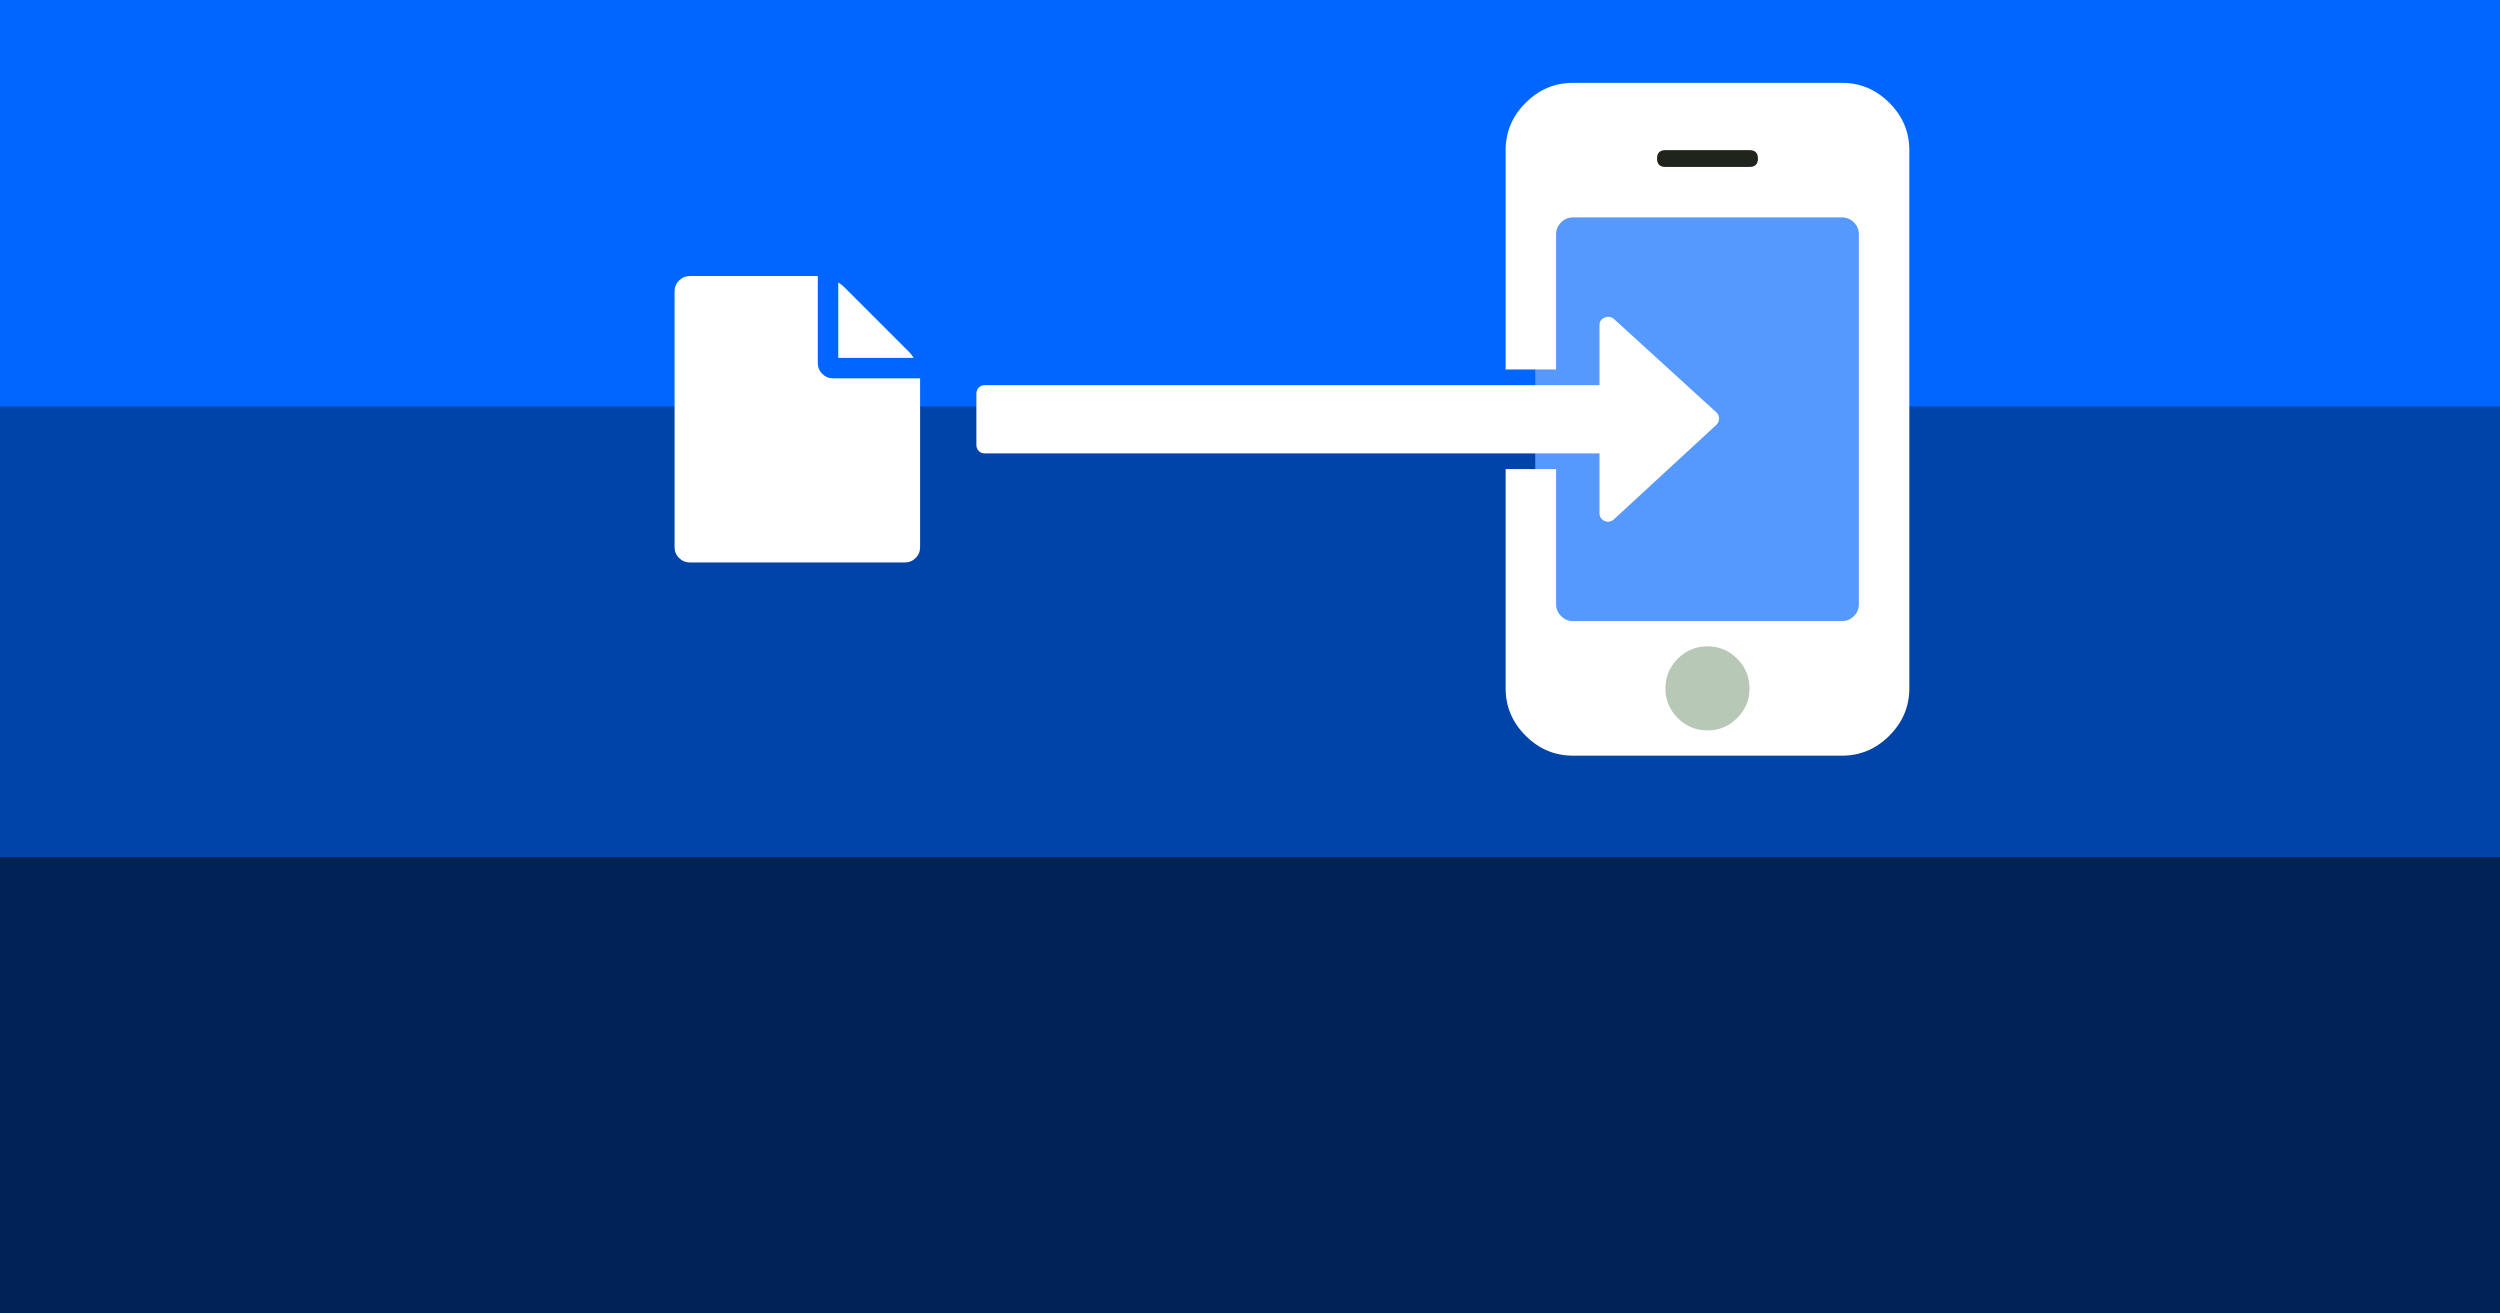
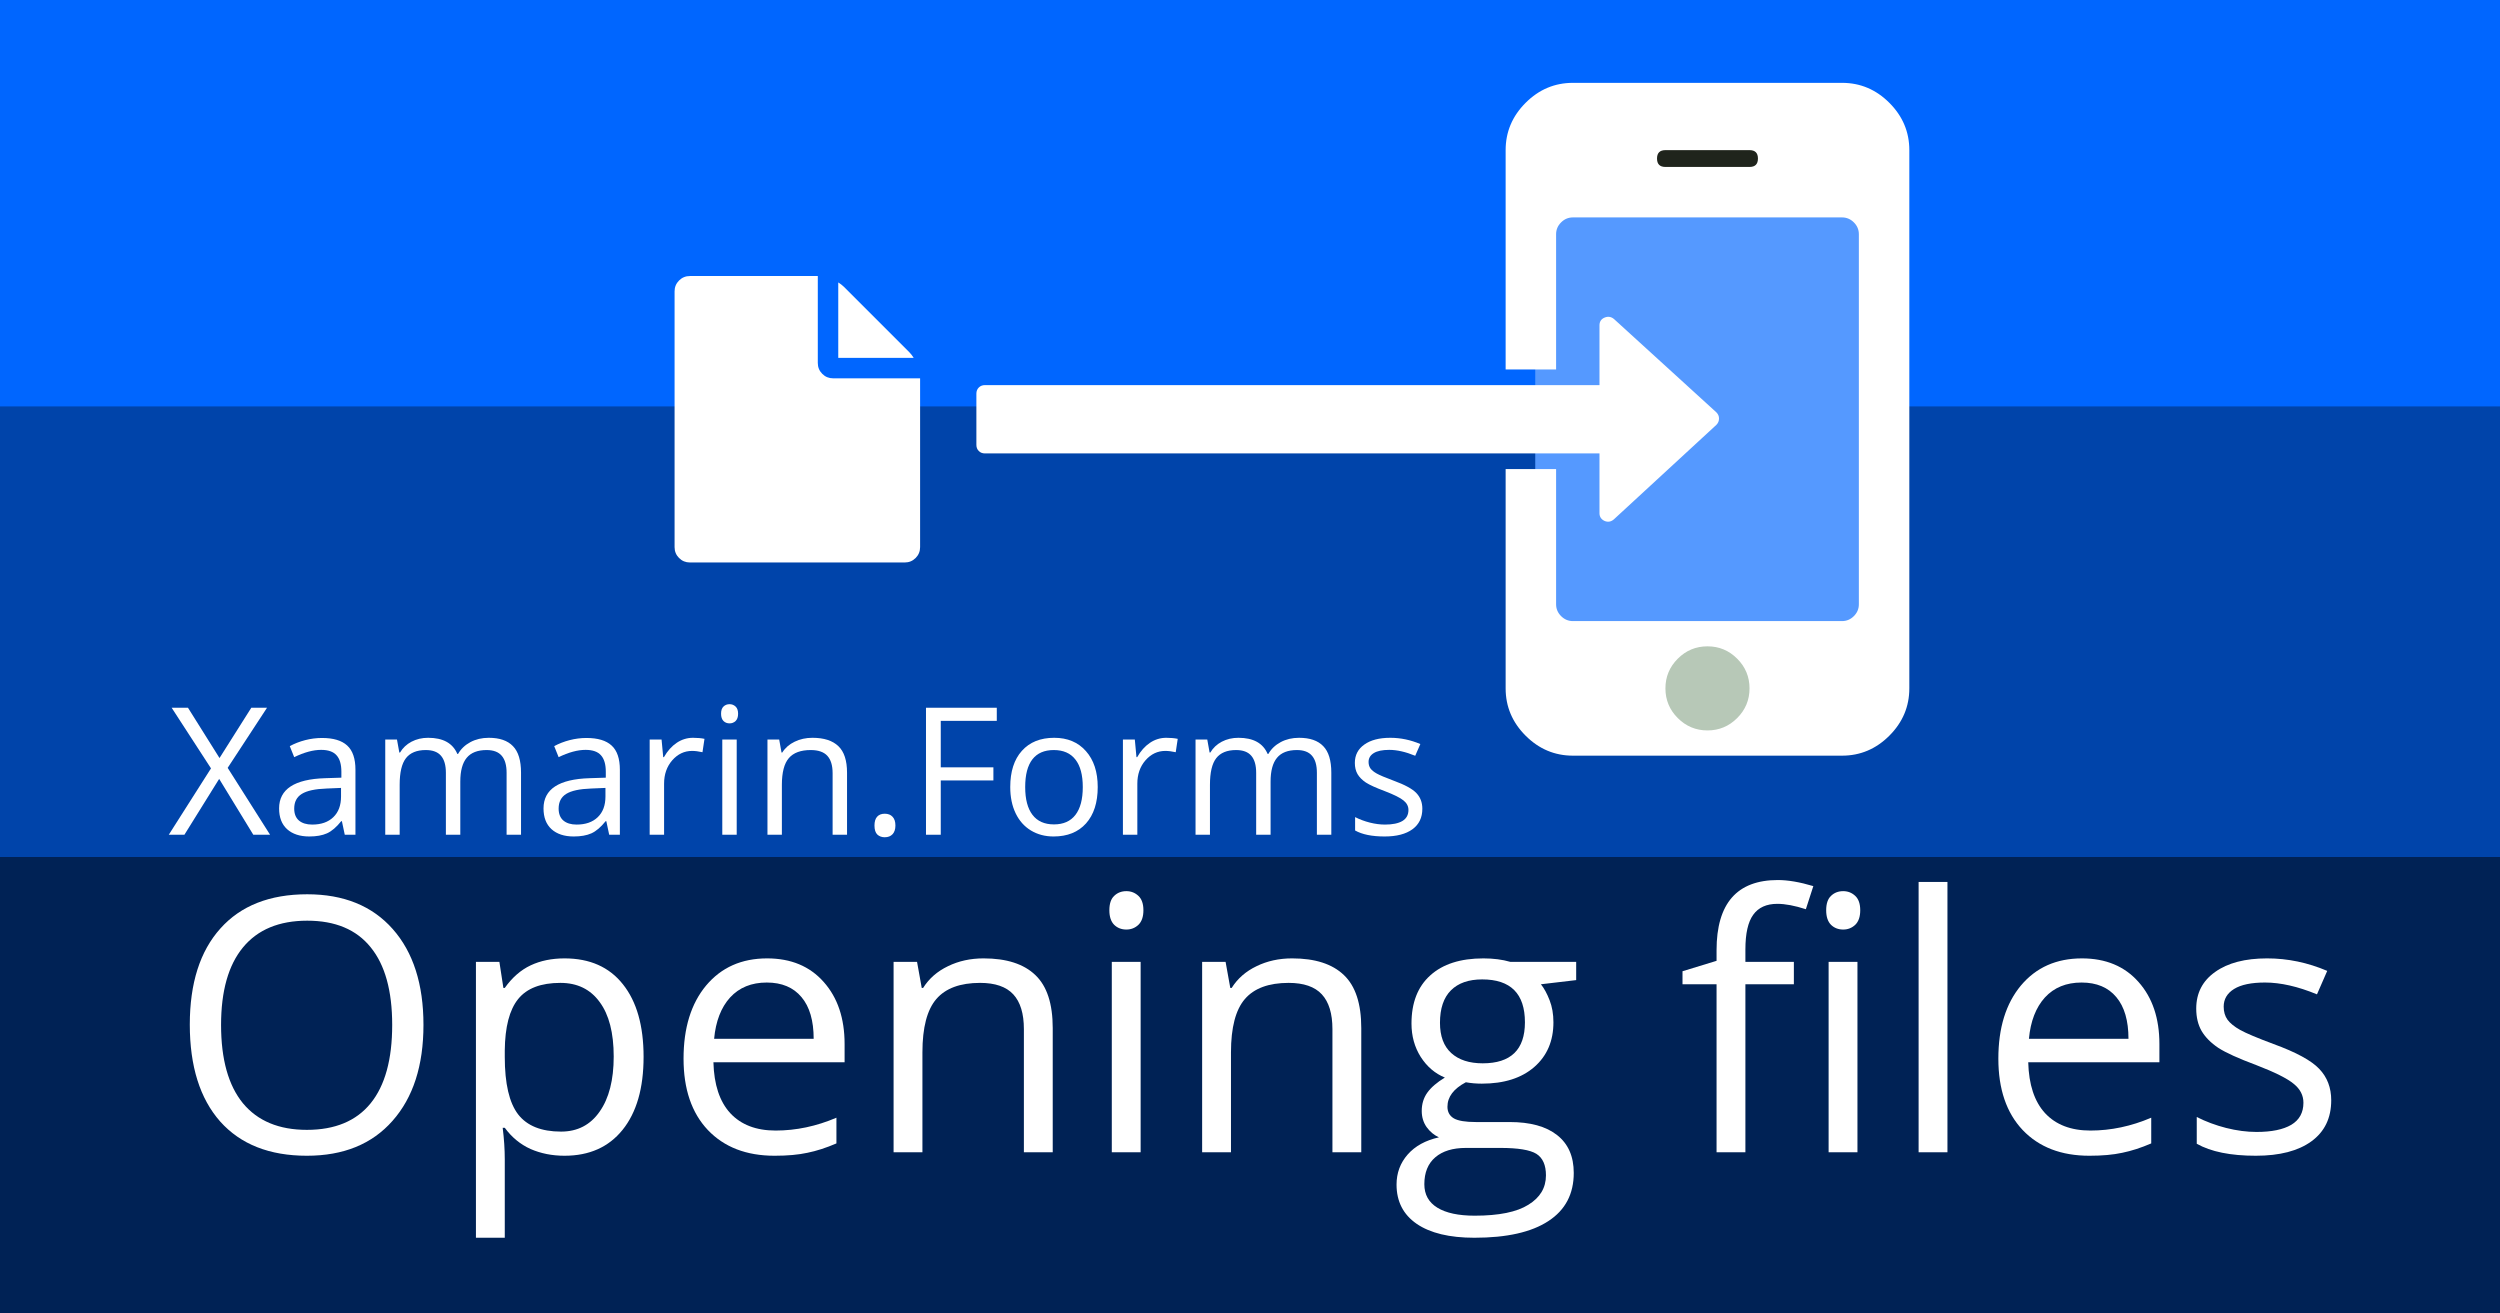
<svg xmlns="http://www.w3.org/2000/svg" width="1200" height="630" viewBox="0 0 1200 630" id="svg2" version="1.1">
  <defs id="defs4" />
  <g id="layer1" transform="translate(0,-422.3623)" style="display:inline">
    <rect y="-65.908" x="-1106.362" height="1287.816" width="272.66" id="rect3348" style="fill:#002255" transform="matrix(0,-1,1,0,0,0)" />
    <rect style="fill:#0044aa" id="rect3350" width="227.215" height="1287.816" x="-833.721" y="-65.908" transform="matrix(0,-1,1,0,0,0)" />
    <rect y="-65.908" x="-617.438" height="1287.816" width="243.416" id="rect3352" style="fill:#0066ff" transform="matrix(0,-1,1,0,0,0)" />
  </g>
  <g id="layer2" style="display:inline" />
  <g id="layer3" style="display:inline" />
  <g id="layer4" style="display:inline">
    <g id="g3531" transform="translate(68.68656,0)">
      <g id="g4240" transform="translate(-75.84961,0)">
        <g style="display:inline" id="g3387" transform="matrix(0.7508286,0,0,0.7508286,186.6425,-35.26884)">
          <rect y="164.992" x="742.432" height="300.015" width="220.213" id="rect3355" style="fill:#5599ff" />
          <rect y="128.964" x="787.919" height="27.274" width="140.411" id="rect3357" style="fill:#1f241c" />
          <rect y="458.274" x="793.98" height="63.64" width="120.208" id="rect3359" style="fill:#b7c8b7" />
          <path style="fill:#ffffff" d="m 653.975,99.938 c -11.649,0 -21.729,4.257 -30.242,12.77 -8.513,8.513 -12.77,18.593 -12.77,30.242 l 0,140.229 32.26,0 0,-86.463 c 0,-2.912 1.063,-5.432 3.191,-7.561 2.128,-2.128 4.648,-3.191 7.561,-3.191 l 172.051,0 c 2.912,0 5.432,1.063 7.561,3.191 2.128,2.128 3.191,4.648 3.191,7.561 l 0,236.57 c 0,2.912 -1.063,5.432 -3.191,7.561 -2.128,2.128 -4.648,3.191 -7.561,3.191 l -172.051,0 c -2.912,0 -5.432,-1.063 -7.561,-3.191 -2.128,-2.128 -3.191,-4.648 -3.191,-7.561 l 0,-86.439 -32.26,0 0,140.205 c 0,11.649 4.257,21.729 12.77,30.242 8.513,8.513 18.593,12.77 30.242,12.77 l 172.051,0 c 11.649,0 21.729,-4.257 30.242,-12.77 8.513,-8.513 12.77,-18.593 12.77,-30.242 l 0,-344.102 c 0,-11.649 -4.257,-21.729 -12.77,-30.242 -8.513,-8.513 -18.593,-12.77 -30.242,-12.77 z m 59.143,43.012 53.766,0 c 3.584,0 5.377,1.793 5.377,5.377 0,3.584 -1.793,5.377 -5.377,5.377 l -53.766,0 c -3.584,0 -5.377,-1.793 -5.377,-5.377 0,-3.584 1.793,-5.377 5.377,-5.377 z M 740,460.168 c 7.393,0 13.722,2.632 18.986,7.896 5.265,5.265 7.896,11.594 7.896,18.986 0,7.393 -2.632,13.72 -7.896,18.984 -5.265,5.265 -11.594,7.898 -18.986,7.898 -7.393,0 -13.722,-2.634 -18.986,-7.898 -5.265,-5.265 -7.896,-11.592 -7.896,-18.984 0,-7.393 2.632,-13.722 7.896,-18.986 5.265,-5.265 11.594,-7.896 18.986,-7.896 z" id="path3360" transform="translate(112.5381,-2.7550931e-5)" />
        </g>
        <path style="display:inline;fill:#ffffff" d="m 832.295,200.867 c 0,1.195 -0.427,2.22 -1.281,3.074 l -49.182,45.339 c -1.366,1.195 -2.86,1.452 -4.483,0.768 -1.622,-0.768 -2.433,-2.007 -2.433,-3.714 l 0,-28.689 -294.99,0 c -1.195,0 -2.177,-0.384 -2.946,-1.153 -0.768,-0.768 -1.153,-1.75 -1.153,-2.946 l 0,-24.591 c 0,-1.195 0.384,-2.177 1.153,-2.946 0.768,-0.768 1.75,-1.153 2.946,-1.153 l 294.99,0 0,-28.689 c 0,-1.793 0.811,-3.031 2.433,-3.714 1.622,-0.683 3.117,-0.47 4.483,0.64 l 49.182,44.827 c 0.854,0.854 1.281,1.836 1.281,2.946 z" id="path3363" />
        <path style="fill:#ffffff" d="m 409.528,171.779 0,-36.215 q 1.688,1.074 2.762,2.148 l 31.305,31.305 q 1.074,1.074 2.148,2.762 l -36.215,0 z m -9.821,2.455 q 0,3.069 2.148,5.217 2.148,2.148 5.217,2.148 l 41.739,0 0,81.024 q 0,3.069 -2.148,5.217 -2.148,2.148 -5.217,2.148 l -103.121,0 q -3.069,0 -5.217,-2.148 -2.148,-2.148 -2.148,-5.217 l 0,-122.763 q 0,-3.069 2.148,-5.217 2.148,-2.148 5.217,-2.148 l 61.382,0 0,41.739 z" id="path3425" />
-         <flowRoot style="font-style:normal;font-weight:normal;font-size:37.952px;line-height:125%;font-family:sans-serif;letter-spacing:0px;word-spacing:0px;fill:#000000;fill-opacity:1;stroke:none;stroke-width:1px;stroke-linecap:butt;stroke-linejoin:miter;stroke-opacity:1" id="flowRoot3493" xml:space="preserve">
-           <flowRegion id="flowRegion3495">
-             <rect y="333.651" x="87.842" height="330.088" width="1147.257" id="rect3497" />
-           </flowRegion>
-           <flowPara style="font-style:normal;font-variant:normal;font-weight:normal;font-stretch:normal;font-size:85.393px;line-height:100%;font-family:'Open Sans';-inkscape-font-specification:'Open Sans';fill:#ffffff" id="flowPara3499">Xamarin.Forms</flowPara>
-           <flowPara id="flowPara3503" style="font-style:normal;font-variant:normal;font-weight:normal;font-stretch:normal;font-size:170.786px;line-height:100%;font-family:'Open Sans';-inkscape-font-specification:'Open Sans';fill:#ffffff">Opening files</flowPara>
-           <flowPara style="font-style:normal;font-variant:normal;font-weight:normal;font-stretch:normal;font-size:170.786px;line-height:137%;font-family:'Open Sans';-inkscape-font-specification:'Open Sans';fill:#ffffff" id="flowPara3501" />
-         </flowRoot>
+         <g style="font-style:normal;font-weight:normal;font-size:37.952px;line-height:125%;font-family:sans-serif;letter-spacing:0px;word-spacing:0px;fill:#000000;fill-opacity:1;stroke:none;stroke-width:1px;stroke-linecap:butt;stroke-linejoin:miter;stroke-opacity:1" id="flowRoot3493">
+           <path d="m 136.793,400.675 -8.047,0 -16.386,-26.81 -16.678,26.81 -7.505,0 20.264,-31.856 -18.888,-29.104 7.839,0 15.136,24.142 15.261,-24.142 7.547,0 -18.888,28.853 20.348,32.106 z" style="font-style:normal;font-variant:normal;font-weight:normal;font-stretch:normal;font-size:85.393px;line-height:100%;font-family:'Open Sans';-inkscape-font-specification:'Open Sans';fill:#ffffff" id="path4181" />
+           <path d="m 172.651,400.675 -1.376,-6.505 -0.334,0 q -3.419,4.295 -6.838,5.837 -3.377,1.501 -8.464,1.501 -6.796,0 -10.674,-3.502 -3.836,-3.502 -3.836,-9.965 0,-13.843 22.14,-14.51 l 7.755,-0.25 0,-2.835 q 0,-5.379 -2.335,-7.922 -2.293,-2.585 -7.38,-2.585 -5.712,0 -12.926,3.502 l -2.126,-5.295 q 3.377,-1.835 7.38,-2.877 4.045,-1.042 8.089,-1.042 8.172,0 12.092,3.628 3.961,3.628 3.961,11.633 l 0,31.188 -5.129,0 z m -15.636,-4.878 q 6.463,0 10.132,-3.544 3.711,-3.544 3.711,-9.924 l 0,-4.128 -6.921,0.292 q -8.256,0.292 -11.925,2.585 -3.628,2.252 -3.628,7.047 0,3.753 2.252,5.712 2.293,1.96 6.379,1.96 z" style="font-style:normal;font-variant:normal;font-weight:normal;font-stretch:normal;font-size:85.393px;line-height:100%;font-family:'Open Sans';-inkscape-font-specification:'Open Sans';fill:#ffffff" id="path4183" />
+           <path d="m 250.33,400.675 0,-29.729 q 0,-5.462 -2.335,-8.172 -2.335,-2.752 -7.255,-2.752 -6.463,0 -9.548,3.711 -3.085,3.711 -3.085,11.425 l 0,25.518 -6.921,0 0,-29.729 q 0,-5.462 -2.335,-8.172 -2.335,-2.752 -7.297,-2.752 -6.505,0 -9.548,3.919 -3.002,3.878 -3.002,12.759 l 0,23.975 -6.921,0 0,-45.699 5.629,0 1.126,6.254 0.334,0 q 1.96,-3.336 5.504,-5.212 3.586,-1.876 8.006,-1.876 10.716,0 14.01,7.755 l 0.334,0 q 2.043,-3.586 5.921,-5.671 3.878,-2.085 8.84,-2.085 7.755,0 11.591,4.003 3.878,3.961 3.878,12.717 l 0,29.812 -6.921,0 z" style="font-style:normal;font-variant:normal;font-weight:normal;font-stretch:normal;font-size:85.393px;line-height:100%;font-family:'Open Sans';-inkscape-font-specification:'Open Sans';fill:#ffffff" id="path4185" />
+           <path d="m 299.573,400.675 -1.376,-6.505 -0.334,0 q -3.419,4.295 -6.838,5.837 -3.377,1.501 -8.464,1.501 -6.796,0 -10.674,-3.502 -3.836,-3.502 -3.836,-9.965 0,-13.843 22.14,-14.51 l 7.755,-0.25 0,-2.835 q 0,-5.379 -2.335,-7.922 -2.293,-2.585 -7.38,-2.585 -5.712,0 -12.926,3.502 l -2.126,-5.295 q 3.377,-1.835 7.38,-2.877 4.044,-1.042 8.089,-1.042 8.172,0 12.092,3.628 3.961,3.628 3.961,11.633 l 0,31.188 -5.129,0 z m -15.636,-4.878 q 6.463,0 10.132,-3.544 3.711,-3.544 3.711,-9.924 l 0,-4.128 -6.921,0.292 q -8.256,0.292 -11.925,2.585 -3.628,2.252 -3.628,7.047 0,3.753 2.252,5.712 2.293,1.96 6.379,1.96 z" style="font-style:normal;font-variant:normal;font-weight:normal;font-stretch:normal;font-size:85.393px;line-height:100%;font-family:'Open Sans';-inkscape-font-specification:'Open Sans';fill:#ffffff" id="path4187" />
+           <path d="m 339.851,354.142 q 3.044,0 5.462,0.5 l -0.959,6.421 q -2.835,-0.625 -5.003,-0.625 -5.546,0 -9.507,4.503 -3.919,4.503 -3.919,11.216 l 0,24.517 -6.921,0 0,-45.699 5.712,0 0.792,8.464 0.334,0 q 2.543,-4.461 6.129,-6.88 3.586,-2.418 7.88,-2.418 z" style="font-style:normal;font-variant:normal;font-weight:normal;font-stretch:normal;font-size:85.393px;line-height:100%;font-family:'Open Sans';-inkscape-font-specification:'Open Sans';fill:#ffffff" id="path4189" />
+           <path d="m 360.782,400.675 -6.921,0 0,-45.699 6.921,0 0,45.699 z m -7.505,-58.082 q 0,-2.377 1.167,-3.461 1.167,-1.126 2.919,-1.126 1.668,0 2.877,1.126 1.209,1.126 1.209,3.461 0,2.335 -1.209,3.502 -1.209,1.126 -2.877,1.126 -1.751,0 -2.919,-1.126 -1.167,-1.167 -1.167,-3.502 z" style="font-style:normal;font-variant:normal;font-weight:normal;font-stretch:normal;font-size:85.393px;line-height:100%;font-family:'Open Sans';-inkscape-font-specification:'Open Sans';fill:#ffffff" id="path4191" />
+           <path d="m 406.815,400.675 0,-29.562 q 0,-5.587 -2.543,-8.339 -2.543,-2.752 -7.964,-2.752 -7.172,0 -10.507,3.878 -3.336,3.878 -3.336,12.801 l 0,23.975 -6.921,0 0,-45.699 5.629,0 1.126,6.254 0.334,0 q 2.126,-3.377 5.963,-5.212 3.836,-1.876 8.548,-1.876 8.256,0 12.425,4.003 4.17,3.961 4.17,12.717 l 0,29.812 -6.921,0 z" style="font-style:normal;font-variant:normal;font-weight:normal;font-stretch:normal;font-size:85.393px;line-height:100%;font-family:'Open Sans';-inkscape-font-specification:'Open Sans';fill:#ffffff" id="path4193" />
+           <path d="m 426.912,396.255 q 0,-2.794 1.251,-4.211 1.293,-1.459 3.669,-1.459 2.418,0 3.753,1.459 1.376,1.418 1.376,4.211 0,2.71 -1.376,4.17 -1.376,1.459 -3.753,1.459 -2.126,0 -3.544,-1.293 -1.376,-1.334 -1.376,-4.336 z" style="font-style:normal;font-variant:normal;font-weight:normal;font-stretch:normal;font-size:85.393px;line-height:100%;font-family:'Open Sans';-inkscape-font-specification:'Open Sans';fill:#ffffff" id="path4195" />
+           <path d="m 458.726,400.675 -7.088,0 0,-60.959 33.982,0 0,6.296 -26.894,0 0,22.307 25.268,0 0,6.296 -25.268,0 0,26.06 z" style="font-style:normal;font-variant:normal;font-weight:normal;font-stretch:normal;font-size:85.393px;line-height:100%;font-family:'Open Sans';-inkscape-font-specification:'Open Sans';fill:#ffffff" id="path4197" />
+           <path d="m 534.07,377.784 q 0,11.174 -5.629,17.471 -5.629,6.254 -15.553,6.254 -6.129,0 -10.883,-2.877 -4.753,-2.877 -7.338,-8.256 -2.585,-5.379 -2.585,-12.592 0,-11.174 5.587,-17.387 5.587,-6.254 15.511,-6.254 9.59,0 15.219,6.379 5.671,6.379 5.671,17.262 z m -34.816,0 q 0,8.756 3.502,13.343 3.502,4.587 10.299,4.587 6.796,0 10.299,-4.545 3.544,-4.587 3.544,-13.384 0,-8.714 -3.544,-13.218 -3.502,-4.545 -10.382,-4.545 -6.796,0 -10.257,4.461 -3.461,4.461 -3.461,13.301 z" style="font-style:normal;font-variant:normal;font-weight:normal;font-stretch:normal;font-size:85.393px;line-height:100%;font-family:'Open Sans';-inkscape-font-specification:'Open Sans';fill:#ffffff" id="path4199" />
+           <path d="m 567.01,354.142 q 3.044,0 5.462,0.5 l -0.959,6.421 q -2.835,-0.625 -5.003,-0.625 -5.546,0 -9.507,4.503 -3.919,4.503 -3.919,11.216 l 0,24.517 -6.921,0 0,-45.699 5.712,0 0.792,8.464 0.334,0 q 2.543,-4.461 6.129,-6.88 3.586,-2.418 7.88,-2.418 z" style="font-style:normal;font-variant:normal;font-weight:normal;font-stretch:normal;font-size:85.393px;line-height:100%;font-family:'Open Sans';-inkscape-font-specification:'Open Sans';fill:#ffffff" id="path4201" />
+           <path d="m 639.268,400.675 0,-29.729 q 0,-5.462 -2.335,-8.172 -2.335,-2.752 -7.255,-2.752 -6.463,0 -9.548,3.711 -3.085,3.711 -3.085,11.425 l 0,25.518 -6.921,0 0,-29.729 q 0,-5.462 -2.335,-8.172 -2.335,-2.752 -7.297,-2.752 -6.505,0 -9.548,3.919 -3.002,3.878 -3.002,12.759 l 0,23.975 -6.921,0 0,-45.699 5.629,0 1.126,6.254 0.334,0 q 1.96,-3.336 5.504,-5.212 3.586,-1.876 8.006,-1.876 10.716,0 14.01,7.755 l 0.334,0 q 2.043,-3.586 5.921,-5.671 3.878,-2.085 8.839,-2.085 7.755,0 11.591,4.003 3.878,3.961 3.878,12.717 l 0,29.812 -6.921,0 z" style="font-style:normal;font-variant:normal;font-weight:normal;font-stretch:normal;font-size:85.393px;line-height:100%;font-family:'Open Sans';-inkscape-font-specification:'Open Sans';fill:#ffffff" id="path4203" />
+           <path d="m 689.887,388.208 q 0,6.379 -4.753,9.84 -4.753,3.461 -13.343,3.461 -9.09,0 -14.177,-2.877 l 0,-6.421 q 3.294,1.668 7.047,2.627 3.794,0.959 7.297,0.959 5.42,0 8.339,-1.71 2.919,-1.751 2.919,-5.295 0,-2.669 -2.335,-4.545 -2.293,-1.918 -9.006,-4.503 -6.379,-2.377 -9.09,-4.128 -2.669,-1.793 -4.003,-4.044 -1.293,-2.252 -1.293,-5.379 0,-5.587 4.545,-8.798 4.545,-3.252 12.467,-3.252 7.38,0 14.427,3.002 l -2.46,5.629 q -6.88,-2.835 -12.467,-2.835 -4.92,0 -7.422,1.543 -2.502,1.543 -2.502,4.253 0,1.835 0.917,3.127 0.959,1.293 3.044,2.46 2.085,1.167 8.006,3.377 8.131,2.96 10.966,5.962 2.877,3.002 2.877,7.547 z" style="font-style:normal;font-variant:normal;font-weight:normal;font-stretch:normal;font-size:85.393px;line-height:100%;font-family:'Open Sans';-inkscape-font-specification:'Open Sans';fill:#ffffff" id="path4205" />
+           <path d="m 210.427,491.964 q 0,29.27 -14.844,46.032 -14.76,16.762 -41.112,16.762 -26.935,0 -41.612,-16.428 -14.594,-16.512 -14.594,-46.532 0,-29.771 14.677,-46.116 14.677,-16.428 41.696,-16.428 26.268,0 41.029,16.678 14.76,16.678 14.76,46.032 z m -97.151,0 q 0,24.767 10.507,37.61 10.591,12.759 30.688,12.759 20.264,0 30.605,-12.759 10.341,-12.759 10.341,-37.61 0,-24.601 -10.341,-37.276 -10.257,-12.759 -30.438,-12.759 -20.264,0 -30.855,12.842 -10.507,12.759 -10.507,37.193 z" style="font-style:normal;font-variant:normal;font-weight:normal;font-stretch:normal;font-size:170.786px;line-height:100%;font-family:'Open Sans';-inkscape-font-specification:'Open Sans';fill:#ffffff" id="path4207" />
+           <path d="m 278.141,554.758 q -8.923,0 -16.345,-3.252 -7.338,-3.336 -12.342,-10.174 l -1.001,0 q 1.001,8.006 1.001,15.177 l 0,37.61 -13.843,0 0,-132.426 11.258,0 1.918,12.509 0.667,0 q 5.337,-7.505 12.425,-10.841 7.088,-3.336 16.261,-3.336 18.179,0 28.02,12.425 9.924,12.425 9.924,34.858 0,22.516 -10.09,35.024 -10.007,12.425 -27.853,12.425 z m -2.001,-82.975 q -14.01,0 -20.264,7.755 -6.254,7.755 -6.421,24.684 l 0,3.085 q 0,19.263 6.421,27.603 6.421,8.256 20.598,8.256 11.842,0 18.513,-9.59 6.755,-9.59 6.755,-26.435 0,-17.095 -6.755,-26.185 -6.671,-9.173 -18.846,-9.173 z" style="font-style:normal;font-variant:normal;font-weight:normal;font-stretch:normal;font-size:170.786px;line-height:100%;font-family:'Open Sans';-inkscape-font-specification:'Open Sans';fill:#ffffff" id="path4209" />
+           <path d="m 378.962,554.758 q -20.264,0 -32.022,-12.342 -11.675,-12.342 -11.675,-34.274 0,-22.099 10.841,-35.108 10.924,-13.009 29.27,-13.009 17.179,0 27.186,11.341 10.007,11.258 10.007,29.771 l 0,8.756 -62.961,0 q 0.417,16.095 8.089,24.434 7.755,8.339 21.765,8.339 14.76,0 29.187,-6.171 l 0,12.342 q -7.338,3.169 -13.926,4.503 -6.505,1.418 -15.761,1.418 z m -3.753,-83.141 q -11.008,0 -17.596,7.172 -6.505,7.172 -7.672,19.847 l 47.783,0 q 0,-13.092 -5.837,-20.014 -5.837,-7.005 -16.678,-7.005 z" style="font-style:normal;font-variant:normal;font-weight:normal;font-stretch:normal;font-size:170.786px;line-height:100%;font-family:'Open Sans';-inkscape-font-specification:'Open Sans';fill:#ffffff" id="path4211" />
+           <path d="m 498.629,553.09 0,-59.125 q 0,-11.174 -5.087,-16.678 -5.087,-5.504 -15.928,-5.504 -14.343,0 -21.015,7.755 -6.671,7.755 -6.671,25.601 l 0,47.95 -13.843,0 0,-91.397 11.258,0 2.252,12.509 0.667,0 q 4.253,-6.755 11.925,-10.424 7.672,-3.753 17.095,-3.753 16.512,0 24.851,8.006 8.339,7.922 8.339,25.434 l 0,59.625 -13.843,0 z" style="font-style:normal;font-variant:normal;font-weight:normal;font-stretch:normal;font-size:170.786px;line-height:100%;font-family:'Open Sans';-inkscape-font-specification:'Open Sans';fill:#ffffff" id="path4213" />
+           <path d="m 554.668,553.09 -13.843,0 0,-91.397 13.843,0 0,91.397 z M 539.657,436.925 q 0,-4.753 2.335,-6.921 2.335,-2.252 5.837,-2.252 3.336,0 5.754,2.252 2.418,2.252 2.418,6.921 0,4.67 -2.418,7.005 -2.418,2.252 -5.754,2.252 -3.502,0 -5.837,-2.252 -2.335,-2.335 -2.335,-7.005 z" style="font-style:normal;font-variant:normal;font-weight:normal;font-stretch:normal;font-size:170.786px;line-height:100%;font-family:'Open Sans';-inkscape-font-specification:'Open Sans';fill:#ffffff" id="path4215" />
+           <path d="m 646.732,553.09 0,-59.125 q 0,-11.174 -5.087,-16.678 -5.087,-5.504 -15.928,-5.504 -14.343,0 -21.015,7.755 -6.671,7.755 -6.671,25.601 l 0,47.95 -13.843,0 0,-91.397 11.258,0 2.252,12.509 0.667,0 q 4.253,-6.755 11.925,-10.424 7.672,-3.753 17.095,-3.753 16.512,0 24.851,8.006 8.339,7.922 8.339,25.434 l 0,59.625 -13.843,0 z" style="font-style:normal;font-variant:normal;font-weight:normal;font-stretch:normal;font-size:170.786px;line-height:100%;font-family:'Open Sans';-inkscape-font-specification:'Open Sans';fill:#ffffff" id="path4217" />
+           <path d="m 763.73,461.693 0,8.756 -16.928,2.001 q 2.335,2.919 4.17,7.672 1.835,4.67 1.835,10.591 0,13.426 -9.173,21.432 -9.173,8.006 -25.184,8.006 -4.086,0 -7.672,-0.667 -8.839,4.67 -8.839,11.758 0,3.753 3.085,5.587 3.085,1.751 10.591,1.751 l 16.178,0 q 14.844,0 22.766,6.254 8.006,6.254 8.006,18.179 0,15.177 -12.175,23.099 -12.175,8.006 -35.525,8.006 -17.929,0 -27.686,-6.671 -9.673,-6.671 -9.673,-18.846 0,-8.339 5.337,-14.427 5.337,-6.088 15.01,-8.256 -3.502,-1.584 -5.921,-4.92 -2.335,-3.336 -2.335,-7.755 0,-5.003 2.669,-8.756 2.669,-3.753 8.423,-7.255 -7.088,-2.919 -11.591,-9.924 -4.42,-7.005 -4.42,-16.011 0,-15.01 9.006,-23.099 9.006,-8.172 25.518,-8.172 7.172,0 12.926,1.668 l 31.605,0 z m -72.884,106.741 q 0,7.422 6.254,11.258 6.254,3.836 17.929,3.836 17.429,0 25.768,-5.254 8.423,-5.17 8.423,-14.093 0,-7.422 -4.587,-10.341 -4.587,-2.835 -17.262,-2.835 l -16.595,0 q -9.423,0 -14.677,4.503 -5.254,4.503 -5.254,12.926 z m 7.505,-77.471 q 0,9.59 5.42,14.51 5.42,4.92 15.094,4.92 20.264,0 20.264,-19.68 0,-20.598 -20.514,-20.598 -9.757,0 -15.01,5.254 -5.254,5.254 -5.254,15.594 z" style="font-style:normal;font-variant:normal;font-weight:normal;font-stretch:normal;font-size:170.786px;line-height:100%;font-family:'Open Sans';-inkscape-font-specification:'Open Sans';fill:#ffffff" id="path4219" />
+           <path d="m 868.22,472.45 -23.266,0 0,80.64 -13.843,0 0,-80.64 -16.345,0 0,-6.254 16.345,-5.003 0,-5.087 q 0,-33.69 29.437,-33.69 7.255,0 17.012,2.919 l -3.586,11.091 q -8.006,-2.585 -13.676,-2.585 -7.839,0 -11.591,5.254 -3.753,5.17 -3.753,16.678 l 0,5.921 23.266,0 0,10.758 z m 30.521,80.64 -13.843,0 0,-91.397 13.843,0 0,91.397 z M 883.731,436.925 q 0,-4.753 2.335,-6.921 2.335,-2.252 5.837,-2.252 3.336,0 5.754,2.252 2.418,2.252 2.418,6.921 0,4.67 -2.418,7.005 -2.418,2.252 -5.754,2.252 -3.502,0 -5.837,-2.252 -2.335,-2.335 -2.335,-7.005 z" style="font-style:normal;font-variant:normal;font-weight:normal;font-stretch:normal;font-size:170.786px;line-height:100%;font-family:'Open Sans';-inkscape-font-specification:'Open Sans';fill:#ffffff" id="path4221" />
+           <path d="m 941.938,553.09 -13.843,0 0,-129.757 13.843,0 0,129.757 z" style="font-style:normal;font-variant:normal;font-weight:normal;font-stretch:normal;font-size:170.786px;line-height:100%;font-family:'Open Sans';-inkscape-font-specification:'Open Sans';fill:#ffffff" id="path4223" />
+           <path d="m 1010.069,554.758 q -20.264,0 -32.022,-12.342 -11.675,-12.342 -11.675,-34.274 0,-22.099 10.841,-35.108 10.924,-13.009 29.27,-13.009 17.179,0 27.186,11.341 10.007,11.258 10.007,29.771 l 0,8.756 -62.961,0 q 0.417,16.095 8.089,24.434 7.755,8.339 21.765,8.339 14.76,0 29.187,-6.171 l 0,12.342 q -7.338,3.169 -13.926,4.503 -6.505,1.418 -15.761,1.418 z m -3.753,-83.141 q -11.008,0 -17.596,7.172 -6.505,7.172 -7.672,19.847 l 47.783,0 q 0,-13.092 -5.837,-20.014 -5.837,-7.005 -16.678,-7.005 z" style="font-style:normal;font-variant:normal;font-weight:normal;font-stretch:normal;font-size:170.786px;line-height:100%;font-family:'Open Sans';-inkscape-font-specification:'Open Sans';fill:#ffffff" id="path4225" />
+           <path d="m 1126.15,528.156 q 0,12.759 -9.507,19.68 -9.507,6.921 -26.685,6.921 -18.179,0 -28.353,-5.754 l 0,-12.842 q 6.588,3.336 14.093,5.254 7.589,1.918 14.594,1.918 10.841,0 16.678,-3.419 5.837,-3.502 5.837,-10.591 0,-5.337 -4.67,-9.09 -4.587,-3.836 -18.013,-9.006 -12.759,-4.753 -18.179,-8.256 -5.337,-3.586 -8.006,-8.089 -2.585,-4.503 -2.585,-10.758 0,-11.174 9.09,-17.596 9.09,-6.505 24.934,-6.505 14.76,0 28.854,6.004 l -4.92,11.258 q -13.76,-5.671 -24.934,-5.671 -9.84,0 -14.844,3.085 -5.003,3.085 -5.003,8.506 0,3.669 1.835,6.254 1.918,2.585 6.088,4.92 4.17,2.335 16.011,6.755 16.261,5.921 21.932,11.925 5.754,6.004 5.754,15.094 z" style="font-style:normal;font-variant:normal;font-weight:normal;font-stretch:normal;font-size:170.786px;line-height:100%;font-family:'Open Sans';-inkscape-font-specification:'Open Sans';fill:#ffffff" id="path4227" />
+         </g>
      </g>
    </g>
  </g>
</svg>
